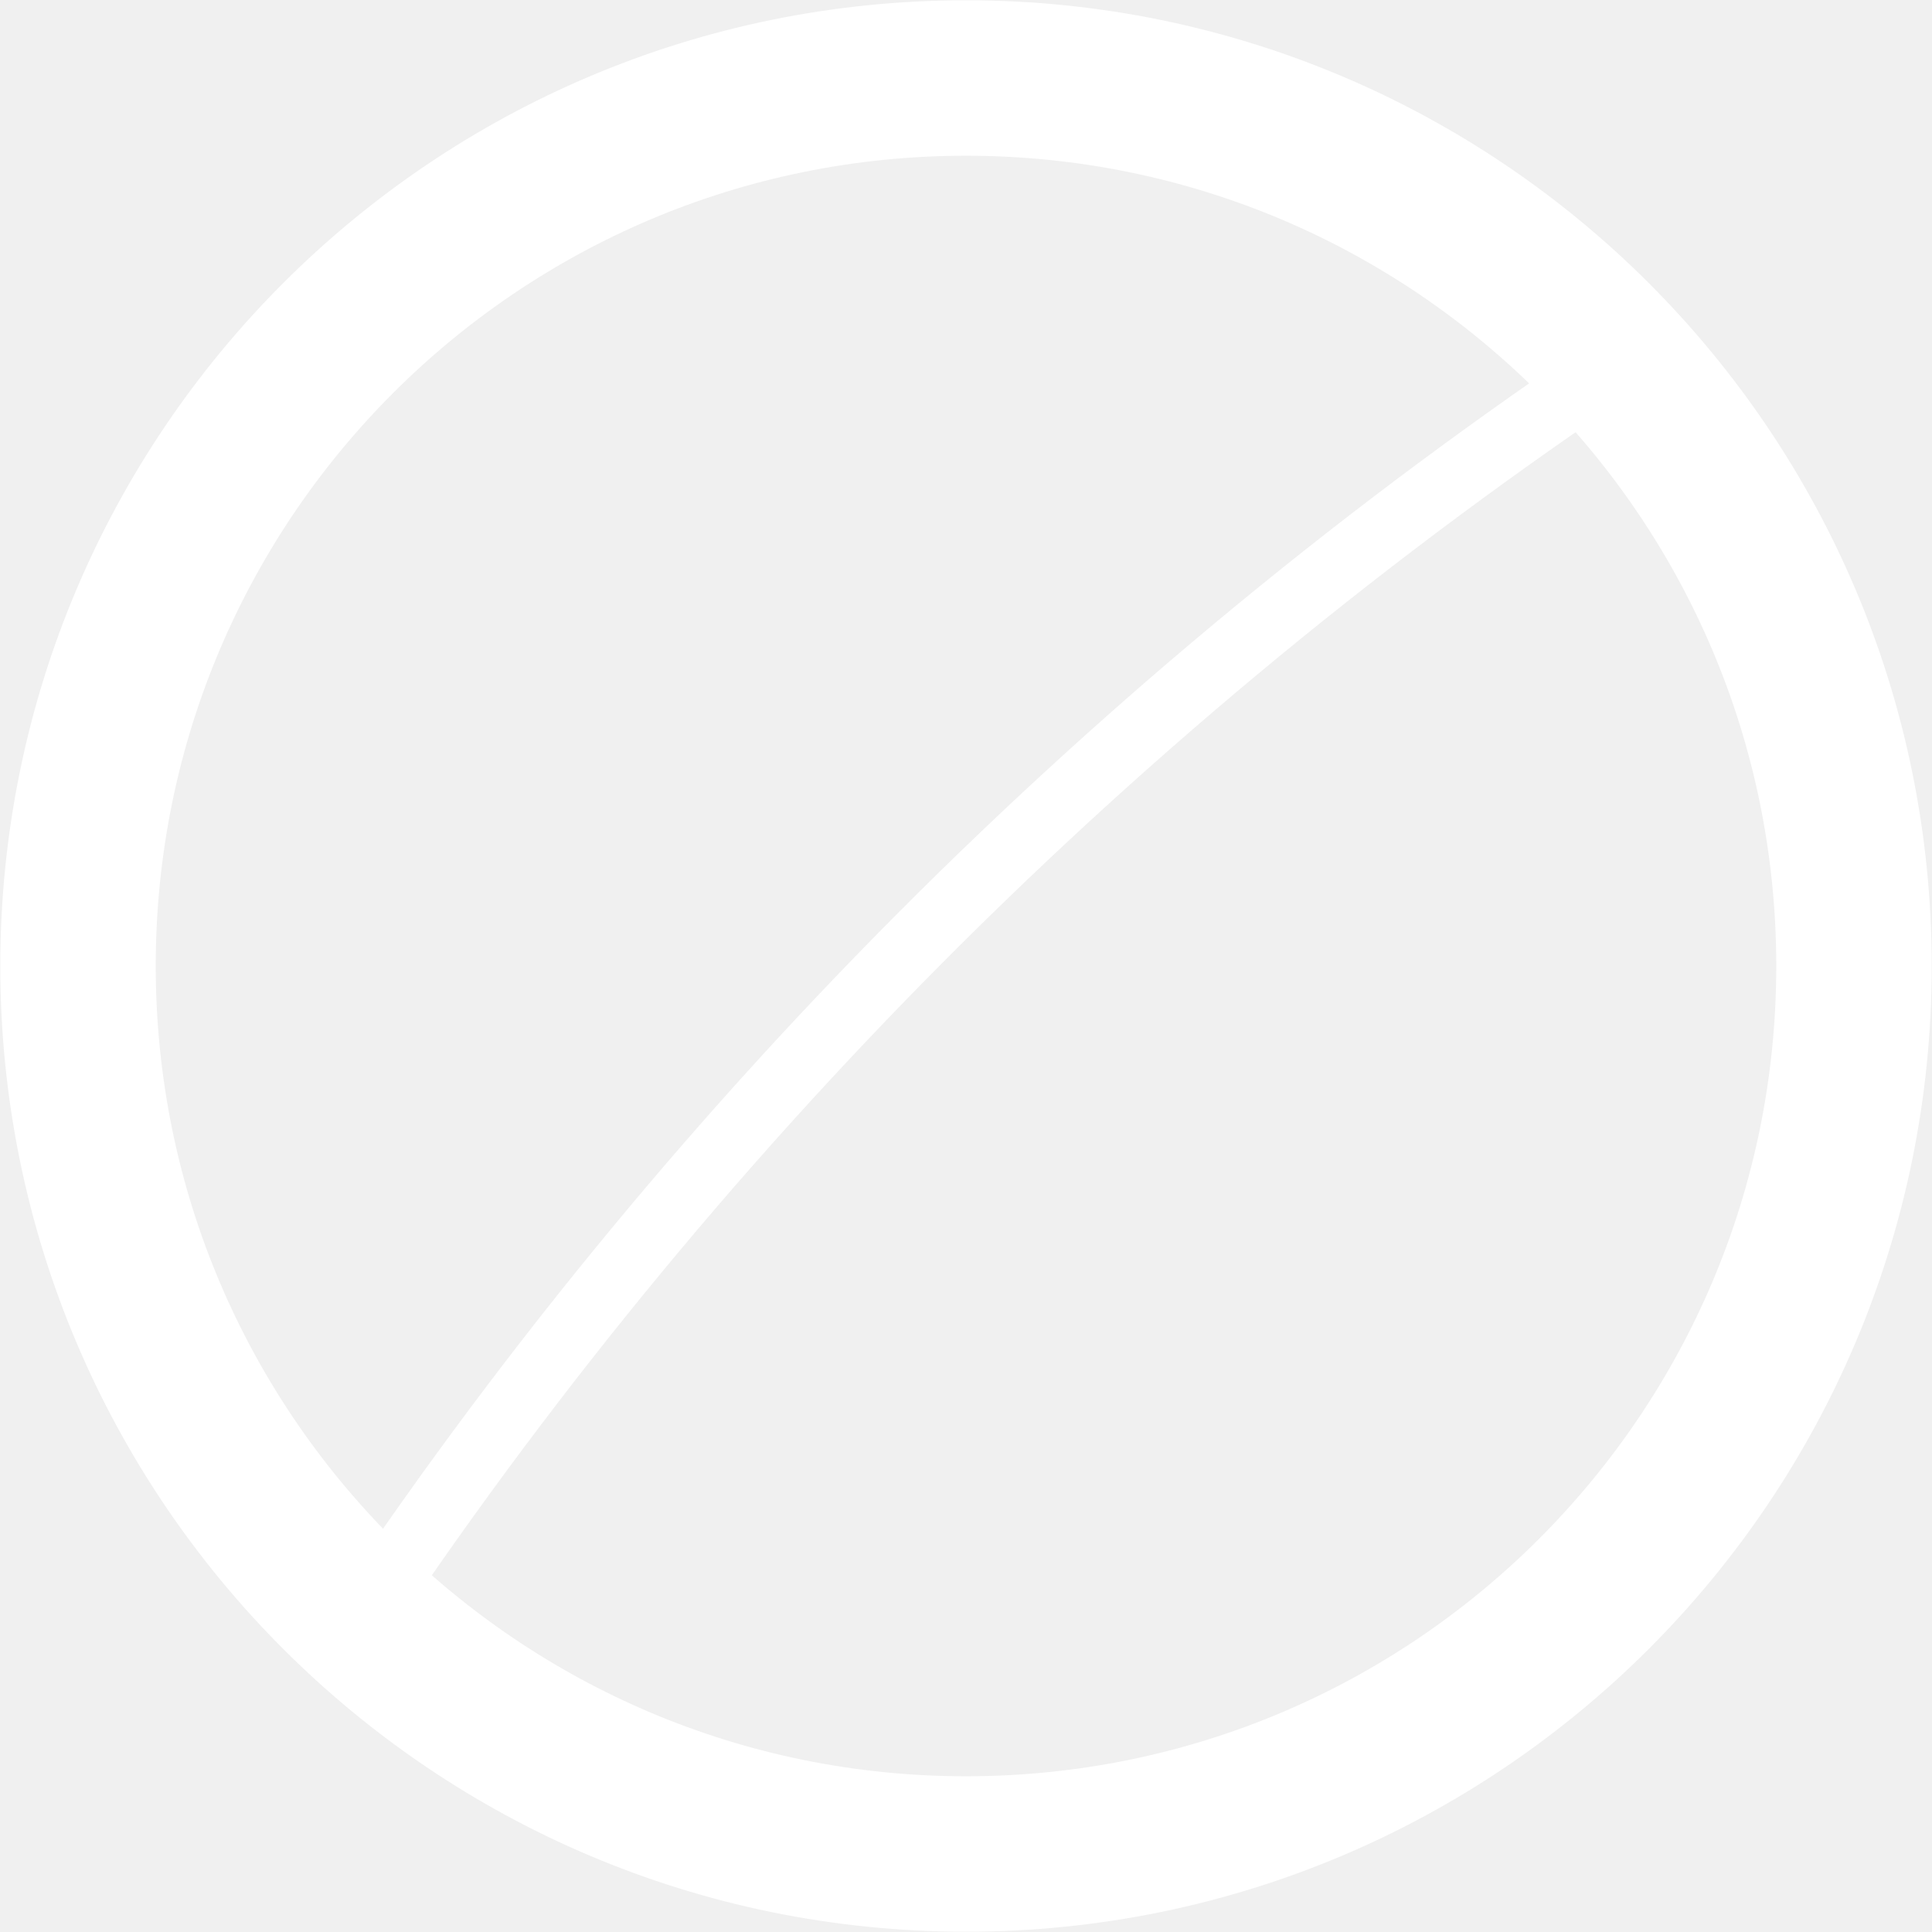
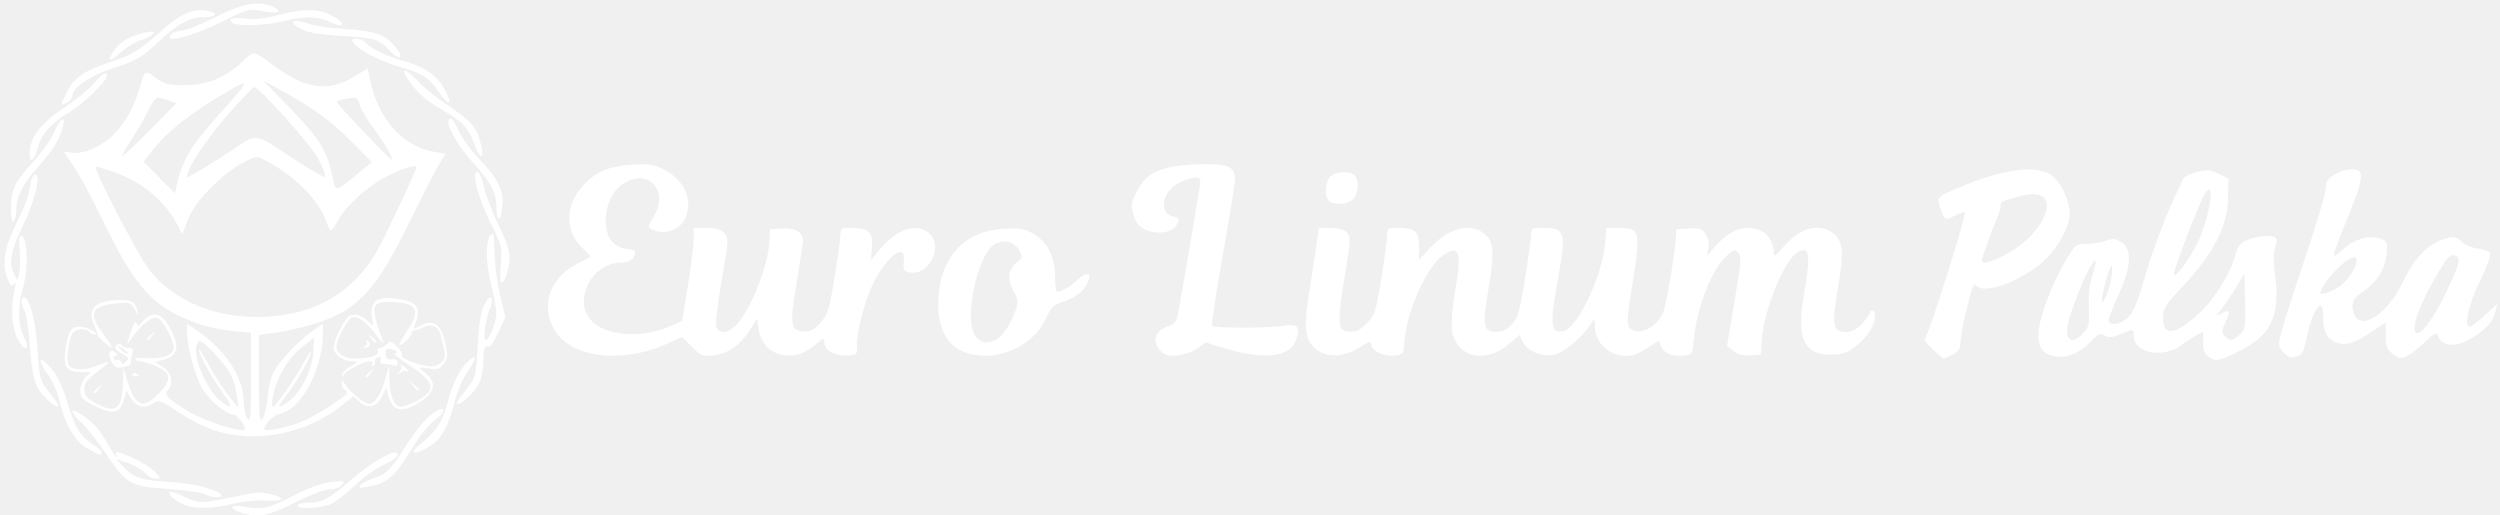
- <svg xmlns="http://www.w3.org/2000/svg" width="87" height="87" viewBox="0 0 87 87" fill="none">
-   <circle cx="43.5" cy="43.5" r="39.987" transform="rotate(90 43.5 43.5)" stroke="white" stroke-width="7" />
-   <path d="M74.839 15.002L72.054 16.888C49.388 32.238 29.995 51.936 15.002 74.839V74.839" stroke="white" stroke-width="3" />
+ <svg xmlns="http://www.w3.org/2000/svg" version="1.1" id="svg54" width="311" height="64" viewBox="0 0 311 64">
+   <defs id="defs58" />
+   <path style="fill:#ffffff;fill-opacity:1;stroke-width:0.332" d="m 29.979,63.772 c -1.593,-0.511 -1.356,-1.047 0.332,-0.749 2.31,0.408 3.148,0.226 6.164,-1.344 1.92,-0.999 3.483,-1.566 4.701,-1.706 1.675,-0.192 1.787,-0.164 1.369,0.343 -0.251,0.305 -0.93,0.552 -1.515,0.552 -0.61,0 -2.458,0.703 -4.355,1.656 -3.418,1.717 -4.565,1.931 -6.696,1.248 z m -7.216,-1.041 c -1.183,-0.516 -2.159,-1.531 -1.472,-1.531 0.238,0 1.083,0.314 1.876,0.698 1.57,0.76 1.918,0.749 6.397,-0.196 2.361,-0.498 3.055,-0.53 4.263,-0.195 1.9,0.527 1.477,0.866 -0.93,0.747 -1.062,-0.053 -2.828,0.137 -3.924,0.421 -2.403,0.623 -4.859,0.645 -6.21,0.057 z m 14.265,0.128 c 0.113,-0.182 0.709,-0.332 1.325,-0.332 1.729,0 2.592,-0.46 5.311,-2.832 2.314,-2.018 5.286,-3.768 5.699,-3.355 0.336,0.336 -0.276,0.87 -1.743,1.519 -0.819,0.362 -2.343,1.467 -3.387,2.455 -1.044,0.988 -2.376,2.04 -2.96,2.337 -1.163,0.592 -4.587,0.759 -4.246,0.208 z M 25.417,61.456 c -0.365,-0.213 -2.339,-0.491 -4.386,-0.617 -4.707,-0.291 -5.338,-0.636 -7.723,-4.219 -1.004,-1.508 -2.384,-3.268 -3.069,-3.912 -1.453,-1.367 -1.648,-2.125 -0.332,-1.288 1.558,0.99 2.406,1.906 3.444,3.719 0.55,0.962 1.073,1.749 1.162,1.749 0.089,0 0.059,-0.165 -0.066,-0.367 -0.577,-0.934 3.735,1.024 4.835,2.195 0.754,0.802 0.757,0.826 0.096,0.826 -0.374,0 -0.875,-0.234 -1.112,-0.52 -0.482,-0.581 -1.718,-1.262 -2.968,-1.634 l -0.829,-0.247 0.967,1.027 c 1.218,1.293 2.254,1.604 6.067,1.82 2.756,0.156 6.07,1.08 6.07,1.692 0,0.328 -1.473,0.176 -2.156,-0.223 z M 44.847,60.344 c 0.199,-0.24 0.91,-0.613 1.58,-0.828 1.672,-0.536 2.122,-0.993 4.203,-4.262 1.096,-1.721 2.339,-3.215 3.145,-3.779 1.68,-1.177 1.877,-0.389 0.219,0.876 -0.613,0.468 -1.606,1.642 -2.207,2.61 -2.836,4.568 -3.407,5.096 -6.054,5.588 -1.012,0.188 -1.18,0.149 -0.886,-0.205 z M 10.758,55.717 C 9.222,54.796 8.064,52.745 7.347,49.678 7.124,48.723 6.508,47.344 5.978,46.612 4.782,44.96 4.725,44.226 5.876,45.301 c 1.086,1.013 1.883,2.577 2.609,5.117 0.734,2.569 1.593,3.942 3.015,4.821 0.629,0.389 1.144,0.844 1.144,1.012 0,0.474 -0.387,0.365 -1.886,-0.534 z m 40.701,0.529 c 0,-0.18 0.247,-0.52 0.548,-0.755 2.134,-1.666 2.997,-2.894 3.584,-5.102 0.745,-2.802 1.504,-4.361 2.637,-5.419 1.147,-1.071 1.096,-0.343 -0.091,1.296 -0.524,0.723 -1.202,2.308 -1.507,3.521 -0.627,2.498 -1.494,4.36 -2.399,5.154 -0.92,0.808 -2.772,1.68 -2.772,1.306 z M 26.674,53.543 C 25.541,53.184 23.529,52.162 22.204,51.273 20.019,49.806 19.733,49.699 19.132,50.12 18.032,50.89 17.012,50.689 16.33,49.568 l -0.618,-1.016 -0.234,0.931 c -0.504,2.009 -1.32,2.206 -3.841,0.929 -1.421,-0.72 -1.648,-0.971 -1.648,-1.825 0,-0.547 0.297,-1.286 0.664,-1.653 l 0.664,-0.664 h -1.286 c -1.764,0 -2.171,-0.585 -1.889,-2.714 0.306,-2.309 0.685,-2.926 1.796,-2.926 0.873,0 2.645,0.962 1.813,0.985 -0.217,0.006 -0.487,-0.139 -0.6,-0.321 -0.289,-0.468 -1.678,-0.413 -2.078,0.083 -0.467,0.579 -0.839,3.068 -0.58,3.884 0.266,0.839 1.939,0.918 3.715,0.176 0.661,-0.276 1.246,-0.457 1.301,-0.403 0.055,0.055 -0.603,0.619 -1.461,1.254 -1.234,0.914 -1.56,1.356 -1.56,2.116 0,0.79 0.257,1.104 1.443,1.764 2.495,1.388 3.329,0.714 3.386,-2.737 l 0.028,-1.659 0.505,1.659 c 0.948,3.114 1.949,3.519 3.86,1.562 1.667,-1.707 1.621,-2.577 -0.181,-3.395 -0.775,-0.352 -1.662,-0.643 -1.971,-0.647 -0.309,-0.004 -0.63,-0.119 -0.715,-0.256 -0.085,-0.137 0.541,-0.2 1.39,-0.141 1.979,0.138 3.369,-0.379 3.369,-1.252 0,-1.095 -1.388,-3.605 -2.096,-3.79 -0.677,-0.177 -2.131,1.053 -3.281,2.778 -0.512,0.768 -0.512,0.702 0.006,-0.889 0.34,-1.044 0.631,-1.52 0.741,-1.212 0.159,0.445 0.237,0.44 0.636,-0.041 1.316,-1.585 2.511,-1.316 3.623,0.817 1.186,2.275 0.891,3.338 -1.062,3.828 l -0.931,0.234 1.016,0.618 c 1.08,0.657 1.398,2.103 0.631,2.869 -0.552,0.552 0.076,1.195 2.679,2.74 1.95,1.157 6.487,2.602 6.894,2.196 0.248,-0.248 -0.935,-1.87 -1.364,-1.87 -0.941,0 -3.197,-1.884 -3.981,-3.325 -0.91,-1.672 -1.84,-5.14 -1.848,-6.892 l -0.005,-1.094 1.418,0.975 c 3.367,2.317 5.595,5.732 5.628,8.628 0.01,0.848 0.22,1.836 0.467,2.196 0.386,0.562 0.45,-0.143 0.45,-5.012 V 41.39 L 28.963,41.18 C 27.72,41.065 25.878,40.686 24.87,40.34 19.155,38.373 16.925,35.988 12.774,27.396 11.405,24.564 9.771,21.53 9.143,20.656 8.514,19.781 8,19.012 8,18.947 c 0,-0.066 0.348,-0.053 0.773,0.029 1.405,0.269 3.553,-0.57 5.092,-1.989 1.658,-1.528 2.756,-3.462 3.585,-6.314 0.581,-2 0.563,-1.994 2.272,-0.749 0.745,0.542 1.434,0.684 3.318,0.679 2.747,-0.006 5.152,-1.016 7.241,-3.041 1.343,-1.302 1.143,-1.34 4.009,0.762 3.798,2.786 6.651,3.135 9.8,1.198 l 1.665,-1.025 0.224,1.194 c 0.93,4.958 4.066,8.536 8.065,9.202 l 1.423,0.237 -0.696,1.047 c -0.383,0.576 -2.092,3.898 -3.799,7.383 -3.444,7.034 -5.325,9.519 -8.637,11.414 -1.738,0.995 -5.429,2.068 -8.541,2.483 l -1.576,0.21 v 5.527 c 0,4.753 0.063,5.436 0.45,4.873 0.247,-0.36 0.53,-1.563 0.627,-2.674 0.098,-1.111 0.403,-2.454 0.678,-2.986 0.747,-1.441 2.936,-3.808 4.672,-5.051 l 1.535,-1.099 v 1.165 c 0,4.436 -2.691,9.516 -5.32,10.042 -0.824,0.165 -1.979,1.307 -1.979,1.956 0,0.326 2.656,-0.198 4.473,-0.883 1.672,-0.63 5.811,-3.247 5.811,-3.674 0,-0.128 -0.149,-0.324 -0.332,-0.437 -0.182,-0.113 -0.327,-0.457 -0.322,-0.766 0.009,-0.493 0.054,-0.486 0.37,0.058 0.578,0.995 2.39,2.512 3.013,2.523 0.738,0.013 1.533,-1.215 2.083,-3.215 l 0.436,-1.585 0.03,1.726 c 0.036,2.099 0.585,3.416 1.423,3.416 0.916,0 3.178,-1.234 3.556,-1.94 0.468,-0.874 -0.282,-1.797 -2.734,-3.368 -1.127,-0.722 -1.838,-1.316 -1.58,-1.32 0.631,-0.009 0.167,-0.442 -0.599,-0.559 -0.446,-0.068 -0.597,0.104 -0.565,0.644 0.033,0.555 0.228,0.718 0.784,0.658 0.489,-0.052 0.739,0.1 0.739,0.45 0,0.346 -0.181,0.46 -0.525,0.328 -0.289,-0.111 -0.806,-0.201 -1.151,-0.201 -0.422,0 -0.563,-0.163 -0.434,-0.501 0.137,-0.358 0.04,-0.443 -0.34,-0.297 -0.293,0.112 -0.456,0.328 -0.363,0.478 0.093,0.151 -0.005,0.382 -0.219,0.514 -0.243,0.15 -0.3,0.096 -0.152,-0.143 0.141,-0.229 0.023,-0.383 -0.294,-0.383 -0.751,0 -3.064,1.227 -3.267,1.733 -0.136,0.337 -0.176,0.338 -0.196,0.004 -0.014,-0.231 0.459,-0.715 1.052,-1.077 1.05,-0.64 1.056,-0.657 0.24,-0.659 -1.087,-0.002 -2.313,-0.869 -2.313,-1.637 0,-1.012 1.314,-3.643 2.004,-4.012 0.717,-0.384 1.819,0.036 2.557,0.974 0.343,0.436 0.381,0.298 0.219,-0.805 -0.29,-1.975 0.531,-2.614 2.97,-2.309 2.662,0.333 3.234,1.123 2.357,3.259 -0.241,0.588 -0.207,0.591 0.817,0.061 1.532,-0.792 2.418,-0.143 2.949,2.159 0.347,1.503 0.328,1.856 -0.134,2.562 -0.469,0.715 -0.71,0.796 -1.911,0.635 -1.336,-0.179 -1.354,-0.169 -0.669,0.375 1.764,1.4 1.602,2.522 -0.559,3.887 -2.124,1.341 -3.314,1.05 -3.811,-0.932 l -0.231,-0.919 -0.543,1.086 c -0.664,1.329 -1.806,1.584 -2.821,0.63 l -0.721,-0.677 -1.486,1.18 c -4.442,3.528 -10.613,4.729 -15.822,3.078 z m 1.142,-4.535 c -1.463,-2.02 -2.769,-4.334 -3.043,-5.391 -0.119,-0.456 0.389,0.29 1.128,1.659 0.739,1.368 1.886,3.16 2.549,3.981 l 1.206,1.493 -0.206,-1.582 c -0.272,-2.085 -0.907,-3.247 -2.912,-5.324 -1.499,-1.553 -1.694,-1.661 -2.003,-1.111 -0.728,1.293 1.072,5.711 2.918,7.163 1.436,1.129 1.576,0.787 0.364,-0.888 z m 7.582,-0.122 c 0.686,-0.934 1.751,-2.613 2.369,-3.732 0.617,-1.119 1.022,-1.661 0.9,-1.205 -0.273,1.017 -2.232,4.313 -3.357,5.651 -1.072,1.274 -0.453,1.269 1.002,-0.009 1.39,-1.221 2.588,-3.905 2.682,-6.014 l 0.071,-1.579 -1.261,0.999 c -1.475,1.168 -2.361,2.344 -3.262,4.329 -0.577,1.272 -0.899,3.259 -0.528,3.259 0.076,0 0.699,-0.764 1.384,-1.698 z m 19.545,-3.824 c 0.36,-0.36 0.475,-0.825 0.339,-1.366 -0.113,-0.451 -0.293,-1.256 -0.4,-1.789 -0.267,-1.334 -1.167,-1.763 -2.383,-1.134 -0.526,0.272 -1.05,0.426 -1.164,0.342 -0.114,-0.084 -0.132,-0.052 -0.039,0.072 0.197,0.261 -1.141,1.766 -1.57,1.766 -0.159,0 0.145,-0.634 0.676,-1.41 1.972,-2.879 1.648,-3.806 -1.387,-3.963 -2.925,-0.152 -3.054,0.345 -1.307,5.041 0.102,0.274 -0.279,-0.131 -0.846,-0.9 -1.204,-1.633 -2.41,-2.509 -3.094,-2.246 -0.518,0.199 -1.931,2.855 -1.931,3.63 0,0.803 0.999,1.508 2.139,1.508 1.905,0 3.222,-0.38 3.032,-0.874 -0.096,-0.249 0.027,-0.453 0.273,-0.453 0.246,0 0.633,-0.225 0.862,-0.5 0.363,-0.438 0.517,-0.398 1.231,0.316 0.449,0.449 0.723,0.966 0.609,1.15 -0.214,0.346 2.404,1.292 3.69,1.333 0.398,0.013 0.968,-0.222 1.268,-0.522 z m -9.536,-1.997 c 0.229,-0.092 0.318,-0.328 0.198,-0.523 -0.131,-0.211 -0.062,-0.258 0.169,-0.115 0.457,0.282 0.182,0.869 -0.388,0.832 -0.283,-0.019 -0.277,-0.074 0.022,-0.194 z m 0.702,-1.024 c -0.413,-0.526 -0.401,-0.538 0.125,-0.125 0.319,0.25 0.581,0.512 0.581,0.581 0,0.273 -0.272,0.097 -0.706,-0.455 z m -9.413,-3.134 c 4.129,-0.898 7.674,-3.482 9.976,-7.272 0.907,-1.493 5.118,-10.393 5.118,-10.816 0,-0.39 -1.623,0.101 -3.591,1.085 -2.475,1.238 -5.176,3.687 -6.234,5.651 -0.336,0.624 -0.696,1.134 -0.8,1.134 -0.104,0 -0.388,-0.56 -0.63,-1.244 -0.943,-2.666 -3.978,-5.674 -7.584,-7.517 -1.063,-0.543 -1.131,-0.535 -2.814,0.37 -2.666,1.433 -5.983,4.878 -6.786,7.048 l -0.67,1.808 -0.586,-1.145 c -1.532,-2.992 -4.454,-5.413 -8.012,-6.637 -1.032,-0.355 -2.003,-0.645 -2.158,-0.645 -0.493,0 5.234,11.058 6.664,12.867 3.808,4.817 10.865,6.888 18.106,5.314 z M 23.415,19.148 c 0.522,-0.959 2.207,-3.124 3.744,-4.81 3.648,-4.002 3.966,-4.58 1.852,-3.369 -5.114,2.931 -8.013,5.178 -10.132,7.854 l -1.022,1.291 1.948,1.969 1.948,1.969 0.356,-1.579 c 0.196,-0.869 0.783,-2.364 1.305,-3.323 z m 21.882,1.813 0.97,-0.794 -2.463,-2.484 c -2.582,-2.605 -4.894,-4.296 -8.766,-6.41 l -2.322,-1.268 3.52,3.619 c 3.524,3.624 4.404,5.055 5.124,8.333 0.453,2.063 0.092,2.154 3.938,-0.996 z m -5.665,-1.139 c -0.904,-1.791 -7.554,-9.192 -8.066,-8.977 -0.124,0.052 -1.31,1.289 -2.635,2.749 -2.503,2.757 -5.081,6.392 -5.499,7.754 l -0.242,0.788 1.418,-0.788 c 0.78,-0.433 2.699,-1.63 4.265,-2.659 3.3,-2.169 2.525,-2.295 7.989,1.292 1.916,1.257 3.535,2.157 3.599,2 0.063,-0.158 -0.31,-1.129 -0.829,-2.158 z m 8.65,-1.136 c -0.315,-0.609 -1.146,-1.867 -1.847,-2.795 -0.701,-0.928 -1.444,-2.174 -1.651,-2.768 -0.355,-1.019 -0.444,-1.067 -1.578,-0.855 -0.661,0.123 -1.261,0.283 -1.334,0.355 -0.148,0.146 6.706,7.375 6.875,7.25 0.059,-0.044 -0.15,-0.578 -0.465,-1.187 z m -29.566,-2.57 3.225,-3.284 -1.048,-0.365 c -1.518,-0.529 -1.519,-0.528 -2.483,1.376 -0.485,0.958 -1.45,2.6 -2.146,3.649 -0.696,1.049 -1.154,1.908 -1.019,1.908 0.136,0 1.698,-1.478 3.472,-3.284 z M 5.927,49.744 C 4.397,48.325 3.998,47.135 3.729,43.183 3.59,41.141 3.3,39.144 3.085,38.746 2.621,37.889 2.571,36.982 2.988,36.982 c 0.69,0 1.459,2.983 1.69,6.563 0.224,3.468 0.314,3.833 1.223,4.976 0.539,0.678 1.092,1.42 1.228,1.648 0.415,0.696 -0.244,0.463 -1.202,-0.425 z m 51.05,0.094 c 0.136,-0.228 0.694,-0.976 1.239,-1.663 0.935,-1.176 1.004,-1.472 1.208,-5.142 0.154,-2.78 0.393,-4.251 0.833,-5.14 0.73,-1.475 1.296,-1.012 0.666,0.544 -0.523,1.291 -0.863,3.853 -0.512,3.853 0.447,0 1.333,-2.201 1.333,-3.312 0,-0.581 -0.309,-2.265 -0.686,-3.743 -0.684,-2.681 -0.658,-5.628 0.054,-6.068 0.33,-0.204 0.323,-0.249 0.431,2.839 0.042,1.186 0.355,3.353 0.696,4.816 l 0.62,2.66 -0.869,1.899 c -0.594,1.298 -1.017,1.842 -1.335,1.72 -0.361,-0.139 -0.479,0.234 -0.526,1.662 -0.076,2.318 -0.385,3.125 -1.699,4.439 -1.043,1.043 -1.927,1.429 -1.454,0.635 z M 11.65,48.8 c 0,-0.069 0.261,-0.33 0.581,-0.581 0.526,-0.413 0.538,-0.401 0.125,0.125 -0.433,0.553 -0.706,0.728 -0.706,0.455 z m 39.613,-0.953 -0.632,-0.746 0.746,0.632 c 0.701,0.594 0.897,0.861 0.632,0.861 -0.063,0 -0.399,-0.336 -0.746,-0.746 z M 16.498,46.542 c 0.096,-0.155 0.313,-0.196 0.483,-0.091 0.434,0.268 0.385,0.373 -0.174,0.373 -0.266,0 -0.405,-0.127 -0.309,-0.282 z m 28.991,0.267 c 0,-0.069 0.261,-0.33 0.581,-0.581 0.526,-0.413 0.538,-0.401 0.125,0.125 -0.433,0.553 -0.706,0.728 -0.706,0.455 z m 4.227,-0.569 c 0.226,-0.29 0.301,-0.659 0.166,-0.818 -0.135,-0.16 0.015,-0.09 0.335,0.154 0.319,0.244 0.581,0.526 0.581,0.625 0,0.099 -0.098,0.082 -0.218,-0.038 -0.12,-0.12 -0.456,-0.033 -0.746,0.194 -0.456,0.355 -0.472,0.339 -0.116,-0.116 z M 13.829,44.89 c -0.495,-0.992 -0.108,-1.657 0.57,-0.979 0.271,0.271 0.258,0.369 -0.048,0.369 -0.23,0 -0.324,0.152 -0.209,0.337 0.115,0.185 0.335,0.259 0.489,0.164 0.154,-0.095 0.349,0.014 0.433,0.243 0.121,0.33 0.247,0.326 0.609,-0.019 0.387,-0.369 0.38,-0.481 -0.041,-0.737 -1.407,-0.853 -1.491,-0.953 -1.113,-1.331 0.268,-0.268 0.438,-0.272 0.597,-0.014 0.123,0.198 0.529,0.361 0.902,0.361 0.483,0 0.621,0.152 0.478,0.525 -0.111,0.289 -0.201,0.794 -0.201,1.123 0,0.412 -0.311,0.644 -0.999,0.745 -0.836,0.123 -1.076,-0.006 -1.466,-0.789 z m 2.106,-1.035 c -0.076,-0.052 -0.437,-0.313 -0.802,-0.581 -0.614,-0.45 -0.629,-0.443 -0.208,0.094 0.25,0.319 0.611,0.581 0.802,0.581 0.191,0 0.284,-0.042 0.208,-0.094 z M 274.802,44.427 C 274.25,44.04 274.066,43.579 274.066,42.584 v -1.327 l -1.078,0.595 c -0.593,0.327 -1.409,0.88 -1.814,1.228 -0.415,0.357 -1.428,0.698 -2.322,0.783 -1.915,0.182 -3.411,-0.752 -3.411,-2.13 0,-0.672 -0.117,-0.792 -0.581,-0.599 -2.231,0.931 -2.429,0.969 -3.035,0.59 -0.519,-0.324 -0.767,-0.226 -1.569,0.618 -1.48,1.558 -3.045,2.232 -4.595,1.979 -1.663,-0.272 -2.261,-1.263 -2.028,-3.359 0.214,-1.926 1.774,-5.905 3.348,-8.543 1.194,-2 1.286,-2.073 2.585,-2.073 0.741,0 1.831,-0.175 2.421,-0.388 0.898,-0.325 1.214,-0.296 1.931,0.174 1.363,0.893 1.205,3.19 -0.466,6.756 -0.728,1.553 -1.241,2.956 -1.142,3.118 0.367,0.595 1.701,0.268 2.528,-0.618 0.579,-0.621 1.186,-2.102 1.899,-4.634 0.943,-3.352 3.032,-8.866 4.182,-11.041 0.241,-0.456 0.512,-1.07 0.602,-1.363 0.093,-0.304 0.831,-0.702 1.716,-0.925 1.339,-0.337 1.719,-0.309 2.765,0.202 l 1.213,0.593 -0.043,2.372 c -0.067,3.675 -1.788,6.958 -5.971,11.393 -1.875,1.987 -2.113,2.391 -2.113,3.574 0,2.311 1.396,2.166 4.36,-0.454 1.89,-1.67 3.947,-4.941 4.621,-7.348 0.326,-1.165 0.624,-1.532 1.557,-1.922 1.296,-0.542 3.259,-0.64 3.544,-0.178 0.103,0.167 0.034,0.708 -0.153,1.201 -0.237,0.623 -0.227,1.756 0.033,3.706 0.616,4.632 -0.59,7.167 -4.292,9.024 -2.649,1.328 -3.118,1.428 -3.957,0.84 z m -15.653,-2.979 c 0.706,-0.751 0.781,-1.102 0.701,-3.247 -0.058,-1.568 0.099,-2.96 0.452,-4 0.298,-0.877 0.473,-1.663 0.389,-1.746 -0.49,-0.49 -3.545,6.961 -3.545,8.646 0,1.441 0.838,1.587 2.002,0.348 z m 19.499,0.166 c 0.668,-0.622 0.719,-0.948 0.643,-4.104 l -0.083,-3.428 -1.279,2.031 c -0.704,1.117 -1.525,2.313 -1.825,2.659 -0.522,0.602 -0.512,0.611 0.229,0.222 1.06,-0.556 1.177,-0.31 0.513,1.083 -0.465,0.976 -0.49,1.278 -0.139,1.7 0.572,0.689 1.072,0.647 1.941,-0.163 z m -15.976,-7.192 c 0.114,-0.873 0.103,-1.49 -0.026,-1.372 -0.278,0.256 -1.183,3.554 -1.17,4.264 0.019,1.005 0.994,-1.354 1.195,-2.892 z m 10.72,-4.241 c 1.531,-3.209 2.264,-8.191 0.898,-6.107 -0.62,0.946 -3.881,9.42 -3.86,10.03 0.025,0.712 1.997,-1.901 2.962,-3.923 z m -32.925,13.316 c -0.669,-0.613 -1.133,-1.199 -1.03,-1.302 0.497,-0.497 5.33,-15.83 4.989,-15.828 -0.211,9.95e-4 -0.816,0.228 -1.345,0.504 -1.11,0.579 -1.183,0.536 -1.713,-1.003 -0.478,-1.39 -0.488,-1.38 2.892,-2.766 4.979,-2.043 8.9,-2.551 10.789,-1.399 1.217,0.742 2.429,3.178 2.429,4.882 0,1.453 -1.27,3.917 -2.842,5.514 -2.47,2.51 -7.41,4.546 -8.611,3.549 -0.571,-0.474 -0.528,-0.568 -1.472,3.213 -0.372,1.49 -0.676,3.166 -0.676,3.724 0,0.788 -0.219,1.127 -0.979,1.521 -0.538,0.278 -1.032,0.506 -1.096,0.506 -0.065,0 -0.665,-0.502 -1.335,-1.115 z m 8.741,-11.669 c 2.215,-1.123 4.102,-2.875 4.924,-4.573 1.202,-2.483 0.136,-3.608 -2.72,-2.87 -2.416,0.624 -2.578,0.694 -2.514,1.093 0.034,0.214 -0.124,0.837 -0.352,1.385 -0.853,2.053 -2.015,5.232 -2.015,5.513 0,0.515 0.972,0.315 2.677,-0.549 z m 34.873,12.021 c -0.703,-0.749 -0.709,-0.821 -0.214,-2.74 0.28,-1.084 1.623,-5.271 2.984,-9.305 1.361,-4.033 2.475,-7.805 2.475,-8.382 0,-0.826 0.228,-1.187 1.078,-1.705 0.593,-0.362 1.546,-0.658 2.118,-0.659 1.669,-0.002 1.608,0.884 -0.399,5.817 -0.991,2.435 -1.802,4.615 -1.802,4.844 0,0.229 0.504,-0.073 1.121,-0.671 1.308,-1.267 3.376,-1.863 4.71,-1.356 0.83,0.316 0.877,0.442 0.73,1.975 -0.179,1.862 -1.305,3.586 -3.102,4.75 -1.185,0.767 -1.439,1.701 -0.793,2.909 0.937,1.75 4.126,-0.471 5.844,-4.071 1.632,-3.418 3.354,-5.102 5.823,-5.694 0.669,-0.16 1.061,-0.039 1.543,0.478 0.367,0.394 1.245,0.774 2.034,0.879 0.764,0.102 1.465,0.385 1.558,0.628 0.093,0.243 -0.462,1.729 -1.234,3.302 -1.415,2.884 -2.092,5.781 -1.351,5.781 0.21,0 1.074,-0.634 1.92,-1.41 l 1.538,-1.41 -0.243,0.995 c -0.303,1.241 -1.239,2.26 -3.053,3.323 -2.048,1.2 -3.668,0.983 -4.182,-0.559 -0.079,-0.236 -0.674,0.136 -1.45,0.906 -0.724,0.718 -1.725,1.52 -2.225,1.781 -0.824,0.43 -0.993,0.411 -1.815,-0.205 -0.77,-0.578 -0.906,-0.922 -0.906,-2.302 v -1.623 l -1.825,1.203 c -2.296,1.513 -3.376,1.782 -4.605,1.146 -1.028,-0.531 -1.355,-1.313 -1.362,-3.255 -0.009,-2.539 -1.259,-0.822 -2.058,2.827 -0.429,1.96 -0.501,2.078 -1.452,2.364 -0.472,0.142 -0.911,-0.033 -1.408,-0.563 z m 20.201,-7.459 c 1.759,-3.678 1.91,-4.299 1.119,-4.603 -0.618,-0.237 -1.067,0.301 -2.806,3.37 -1.546,2.727 -2.466,5.279 -2.175,6.037 0.381,0.993 2.131,-1.184 3.863,-4.804 z m -13.371,-0.661 c 1.517,-0.992 2.927,-3.724 1.922,-3.724 -1.014,0 -4.17,3.394 -4.17,4.485 0,0.286 1.342,-0.169 2.248,-0.761 z M 73.004,43.828 c -2.143,-0.578 -3.608,-1.738 -4.37,-3.459 -1.264,-2.856 -0.011,-5.882 3.113,-7.517 l 1.777,-0.93 -1.196,-1.202 c -2.047,-2.057 -2.007,-5.131 0.098,-7.529 1.559,-1.776 3.347,-2.552 6.238,-2.709 2.118,-0.115 2.71,-0.02 3.978,0.636 2.627,1.358 3.67,3.963 2.497,6.233 -0.613,1.185 -2.345,1.836 -3.607,1.356 -1.051,-0.4 -1.049,-0.384 -0.215,-1.752 2.04,-3.346 -0.853,-6.225 -3.98,-3.962 -2.431,1.76 -2.714,6.616 -0.445,7.649 0.445,0.203 1.1,0.368 1.456,0.368 0.356,0 0.648,0.194 0.648,0.431 0,0.703 -0.733,1.227 -1.714,1.227 -3.704,0 -6.117,4.827 -3.647,7.297 1.836,1.836 6.181,2.136 9.606,0.662 l 1.611,-0.693 0.721,-4.392 c 0.396,-2.416 0.721,-5.021 0.721,-5.789 v -1.397 h 1.607 c 1.176,0 1.766,0.175 2.197,0.651 0.566,0.625 0.553,0.857 -0.309,5.785 -0.494,2.823 -0.801,5.442 -0.681,5.818 0.33,1.04 1.62,0.866 2.65,-0.358 1.807,-2.147 3.779,-7.202 3.945,-10.112 l 0.092,-1.617 1.513,-0.099 c 1.612,-0.106 2.592,0.476 2.585,1.533 -0.002,0.306 -0.345,2.572 -0.763,5.036 -0.901,5.315 -0.811,6.094 0.719,6.243 0.879,0.085 1.29,-0.109 2.143,-1.015 0.961,-1.02 1.123,-1.52 1.809,-5.58 0.414,-2.452 0.75,-4.869 0.746,-5.371 -0.006,-0.855 0.083,-0.912 1.423,-0.912 2.102,0 2.655,0.538 2.504,2.436 l -0.124,1.56 1.092,-1.314 c 2.033,-2.448 4.35,-3.303 5.935,-2.193 2.205,1.544 0.245,5.672 -2.381,5.013 -0.576,-0.145 -0.671,-0.373 -0.557,-1.345 0.295,-2.525 -2.134,-0.685 -3.927,2.976 -1.022,2.086 -2.074,6.379 -1.91,7.796 0.086,0.742 -0.038,0.84 -1.174,0.934 -1.514,0.125 -2.877,-0.652 -2.877,-1.639 0,-0.637 -0.089,-0.612 -1.154,0.323 -2.759,2.422 -6.477,1.406 -7.009,-1.916 l -0.216,-1.348 -0.914,1.441 c -1.189,1.875 -2.692,2.918 -4.497,3.121 -1.331,0.15 -1.557,0.061 -2.678,-1.06 l -1.224,-1.224 -1.898,0.852 c -3.311,1.486 -6.943,1.873 -9.957,1.06 z m 47.335,0.11 c -2.363,-0.707 -3.663,-2.906 -3.623,-6.126 0.07,-5.629 3.085,-9.078 8.18,-9.357 2.02,-0.111 2.562,-0.017 3.668,0.633 1.751,1.029 2.683,2.879 2.683,5.323 0,1.049 0.122,1.907 0.271,1.908 0.49,0.002 1.705,-0.73 2.605,-1.569 1.132,-1.055 1.784,-0.739 1.121,0.544 -0.552,1.068 -1.505,1.756 -3.198,2.311 -0.958,0.314 -1.345,0.718 -1.977,2.068 -1.625,3.469 -5.994,5.385 -9.731,4.266 z m 3.552,-1.682 c 0.847,-0.386 2.069,-2.286 2.552,-3.968 0.223,-0.778 0.136,-1.259 -0.392,-2.153 -0.8,-1.356 -0.618,-2.671 0.489,-3.536 0.682,-0.533 0.695,-0.624 0.218,-1.493 -0.565,-1.028 -1.85,-1.362 -2.959,-0.768 -2.287,1.224 -4.037,9.921 -2.338,11.62 0.755,0.755 1.285,0.82 2.431,0.298 z m 20.499,1.4 c -1.203,-1.203 -0.682,-2.599 1.182,-3.166 0.433,-0.132 0.797,-0.581 0.907,-1.117 0.435,-2.129 2.849,-16.394 2.849,-16.834 0,-0.652 -0.877,-0.599 -2.535,0.153 -2.172,0.986 -2.77,3.745 -0.912,4.211 0.9,0.226 0.918,0.269 0.457,1.13 -0.487,0.911 -2.473,1.195 -3.831,0.548 -0.821,-0.391 -1.209,-0.869 -1.502,-1.846 -0.354,-1.182 -0.313,-1.484 0.397,-2.909 1.188,-2.385 3.028,-3.213 7.504,-3.379 3.797,-0.141 4.734,0.227 4.734,1.86 0,0.447 -0.688,4.688 -1.528,9.424 -0.84,4.736 -1.442,8.698 -1.337,8.803 0.296,0.296 7.157,0.298 8.878,0.003 1.787,-0.306 2.146,0.096 1.567,1.757 -0.756,2.168 -4.038,2.525 -9.031,0.984 l -2.192,-0.677 -0.964,0.713 c -0.53,0.392 -1.634,0.788 -2.453,0.88 -1.213,0.137 -1.618,0.038 -2.191,-0.534 z m 19.634,-0.005 c -1.599,-1.004 -1.897,-2.551 -1.265,-6.57 0.281,-1.787 0.691,-4.482 0.912,-5.987 l 0.401,-2.737 h 1.275 c 1.773,0 2.559,0.495 2.559,1.612 0,0.509 -0.306,2.623 -0.679,4.698 -0.374,2.075 -0.635,4.378 -0.581,5.117 0.092,1.253 0.173,1.351 1.188,1.449 0.87,0.084 1.309,-0.117 2.18,-0.995 1.017,-1.026 1.14,-1.402 1.819,-5.579 0.401,-2.463 0.726,-4.889 0.723,-5.391 -0.005,-0.847 0.091,-0.912 1.343,-0.912 2.155,0 2.632,0.422 2.632,2.327 v 1.64 l 1.34,-1.454 c 2.29,-2.484 4.975,-3.216 6.731,-1.834 1.241,0.976 1.35,2.293 0.568,6.877 -0.793,4.649 -0.652,5.384 1.032,5.384 0.696,0 1.294,-0.297 1.875,-0.931 0.72,-0.786 0.971,-1.653 1.612,-5.557 0.417,-2.544 0.763,-5.036 0.768,-5.538 0.008,-0.867 0.087,-0.912 1.601,-0.912 2.668,0 2.813,0.546 1.725,6.469 -1.029,5.603 -0.889,6.77 0.765,6.345 1.704,-0.438 4.74,-6.79 5.103,-10.678 l 0.199,-2.136 h 1.544 c 2.66,0 2.743,0.376 1.617,7.354 -0.608,3.772 -0.658,4.622 -0.295,5.059 1.026,1.237 3.645,-0.122 4.285,-2.222 0.403,-1.322 1.337,-6.906 1.456,-8.698 l 0.088,-1.327 1.557,-0.1 c 1.344,-0.087 1.63,0.011 2.089,0.711 0.341,0.521 0.459,1.151 0.33,1.759 l -0.202,0.947 0.996,-1.125 c 1.976,-2.231 3.852,-2.875 5.794,-1.99 0.876,0.399 1.545,1.566 1.545,2.693 0,0.595 0.19,0.485 1.194,-0.688 2.059,-2.405 4.473,-3.064 6.213,-1.695 1.241,0.976 1.35,2.293 0.568,6.877 -0.792,4.645 -0.651,5.384 1.027,5.384 0.709,0 1.307,-0.311 1.979,-1.03 0.529,-0.567 0.962,-1.164 0.962,-1.327 0,-0.163 0.149,-0.297 0.332,-0.297 0.545,0 0.374,1.419 -0.305,2.533 -0.349,0.572 -1.195,1.468 -1.881,1.991 -1.01,0.77 -1.58,0.951 -3.006,0.951 -3.38,0 -4.278,-2.076 -3.299,-7.63 0.863,-4.897 0.651,-6.065 -0.914,-5.04 -1.64,1.074 -4.132,7.269 -4.363,10.845 l -0.118,1.825 -1.294,0.099 c -0.903,0.069 -1.537,-0.097 -2.098,-0.551 l -0.803,-0.651 0.934,-5.552 c 0.842,-5.002 0.884,-5.603 0.423,-6.063 -0.461,-0.461 -0.64,-0.377 -1.804,0.848 -1.597,1.679 -3.293,6.124 -3.632,9.523 -0.227,2.274 -0.264,2.351 -1.187,2.456 -1.475,0.169 -2.519,-0.218 -2.911,-1.078 l -0.358,-0.785 -1.183,0.803 c -0.65,0.441 -1.53,0.89 -1.956,0.997 -2.321,0.582 -4.732,-1.173 -4.769,-3.471 -0.018,-1.096 -0.059,-1.152 -0.415,-0.555 -1.01,1.696 -3.424,3.762 -4.668,3.995 -1.57,0.295 -3.366,-0.467 -3.908,-1.656 l -0.373,-0.818 -1.334,1.142 c -3.014,2.58 -6.717,1.591 -7.1,-1.896 -0.086,-0.787 0.08,-2.774 0.369,-4.416 0.913,-5.179 0.609,-6.139 -1.494,-4.709 -1.993,1.355 -4.508,6.987 -4.77,10.68 -0.117,1.645 -0.128,1.66 -1.332,1.763 -1.336,0.115 -2.823,-0.645 -2.823,-1.444 0,-0.375 -0.32,-0.283 -1.321,0.379 -1.773,1.173 -3.825,1.368 -5.214,0.496 z M 2.356,42.456 C 1.478,41.044 1.262,38.433 1.82,35.987 2.008,35.161 1.986,34.966 1.744,35.312 1.466,35.709 1.328,35.618 0.993,34.814 0.203,32.923 0.479,30.96 1.955,27.978 c 0.754,-1.525 1.453,-3.184 1.552,-3.685 0.099,-0.502 0.258,-1.286 0.353,-1.742 0.095,-0.456 0.338,-0.829 0.54,-0.829 0.736,0 -0.076,3.328 -1.554,6.363 -1.521,3.125 -1.805,4.697 -1.087,6.016 L 2.154,34.826 2.383,33.996 c 0.126,-0.456 0.151,-1.688 0.056,-2.737 -0.107,-1.186 -0.045,-1.908 0.165,-1.908 0.829,0 0.985,4.019 0.251,6.439 -0.64,2.109 -0.63,4.611 0.024,5.875 0.864,1.671 0.432,2.326 -0.522,0.791 z m 10.621,0.117 c -0.456,-0.379 -0.831,-0.785 -0.833,-0.901 -0.002,-0.116 -0.21,-0.703 -0.461,-1.305 -0.853,-2.04 0.292,-3.064 3.409,-3.049 1.306,0.006 1.72,0.28 1.999,1.322 0.204,0.761 0.178,0.751 -0.32,-0.126 -0.519,-0.914 -0.622,-0.947 -2.357,-0.768 -2.967,0.306 -3.438,1.184 -1.833,3.415 1.675,2.329 1.728,2.519 0.396,1.411 z m 5.308,-0.409 c 0,-0.069 0.261,-0.33 0.581,-0.581 0.526,-0.413 0.538,-0.401 0.125,0.125 -0.433,0.553 -0.706,0.728 -0.706,0.455 z m 44.034,-7.041 c -0.116,-0.116 -0.122,-1.159 -0.014,-2.318 0.188,-2.015 0.13,-2.242 -1.329,-5.186 -1.567,-3.162 -2.387,-6.453 -1.537,-6.17 0.24,0.08 0.609,0.957 0.819,1.95 0.21,0.992 1.004,3.065 1.764,4.607 0.864,1.754 1.381,3.26 1.381,4.026 0,1.322 -0.741,3.434 -1.084,3.091 z M 1.365,25.871 c 0,-2.266 0.496,-3.281 2.863,-5.855 1.002,-1.09 2.099,-2.628 2.438,-3.419 0.756,-1.764 1.55,-2.417 1.192,-0.98 -0.427,1.714 -1.15,2.913 -3.018,5.006 -2.03,2.275 -2.811,3.815 -2.811,5.547 0,0.634 -0.149,1.244 -0.332,1.357 -0.206,0.127 -0.332,-0.5 -0.332,-1.656 z m 60.628,1.297 c -0.137,-0.137 -0.249,-0.83 -0.249,-1.538 0,-1.684 -0.695,-2.974 -2.911,-5.402 -2.241,-2.456 -3.754,-5.474 -2.744,-5.474 0.174,0 0.626,0.7 1.004,1.555 0.378,0.855 1.48,2.386 2.448,3.4 1.835,1.924 2.436,2.83 2.862,4.315 0.291,1.014 -0.035,3.519 -0.409,3.143 z M 165.317,24.973 c -0.604,-0.604 -0.48,-2.411 0.209,-3.034 0.707,-0.64 2.401,-0.726 2.976,-0.151 0.604,0.604 0.48,2.411 -0.209,3.034 -0.707,0.64 -2.401,0.726 -2.976,0.151 z M 3.688,19.157 c 0,-2.009 1.324,-3.789 4.285,-5.759 1.536,-1.022 3.23,-2.404 3.764,-3.071 0.93,-1.159 1.572,-1.538 1.572,-0.927 0,0.664 -2.833,3.425 -4.641,4.523 C 6.318,15.35 5.152,16.662 4.683,18.405 4.251,20.008 3.688,20.434 3.688,19.157 Z M 58.928,17.75 c -0.597,-1.796 -1.503,-2.713 -4.222,-4.269 -1.811,-1.037 -3.068,-2.206 -4.07,-3.785 -0.87,-1.372 -0.04,-1.102 1.392,0.453 0.692,0.751 2.471,2.167 3.954,3.146 2.741,1.809 3.441,2.705 3.93,5.026 0.359,1.704 -0.368,1.282 -0.983,-0.571 z M 7.669,12.928 c 0,-0.105 0.294,-0.768 0.654,-1.473 0.832,-1.631 1.909,-2.471 4.267,-3.329 1.034,-0.376 2.497,-0.91 3.251,-1.187 0.754,-0.277 2.503,-1.536 3.887,-2.798 2.668,-2.432 4.267,-3.157 6.137,-2.783 1.333,0.267 1.017,0.79 -0.478,0.79 -1.805,0 -3.253,0.783 -5.701,3.082 -2.033,1.909 -2.594,2.237 -5.464,3.193 -3.137,1.045 -5.226,2.469 -5.226,3.563 0,0.233 -0.299,0.583 -0.664,0.778 -0.365,0.195 -0.664,0.269 -0.664,0.164 z M 54.446,11.272 C 53.299,9.605 52.524,9.124 49.645,8.297 c -2.712,-0.78 -5.816,-2.54 -5.816,-3.299 0,-0.416 1.268,-0.169 1.679,0.326 0.609,0.733 2.459,1.618 4.783,2.287 2.917,0.84 4.421,2.023 5.382,4.235 0.614,1.414 -0.084,1.087 -1.228,-0.575 z M 13.64,7.258 c 0,-0.109 0.296,-0.613 0.657,-1.12 0.715,-1.004 2.188,-1.796 3.945,-2.123 0.947,-0.176 1.058,-0.135 0.724,0.268 -0.217,0.262 -0.833,0.572 -1.368,0.69 -0.535,0.117 -1.584,0.724 -2.331,1.348 -1.375,1.149 -1.627,1.294 -1.627,0.937 z m 34.809,-0.994 c -1.284,-1.372 -1.91,-1.562 -5.946,-1.797 -2.844,-0.166 -4.144,-0.392 -5.109,-0.889 -1.665,-0.858 -1.023,-1.329 0.887,-0.649 0.771,0.274 2.865,0.58 4.653,0.68 3.715,0.207 5.108,0.729 6.37,2.383 1.042,1.367 0.369,1.58 -0.855,0.271 z M 21.229,4.354 c 0.25,-0.301 0.87,-0.548 1.377,-0.548 0.508,0 2.384,-0.746 4.171,-1.659 3.446,-1.76 5.424,-2.106 7.26,-1.269 1.269,0.578 0.4,0.869 -1.46,0.488 -1.567,-0.321 -1.725,-0.278 -5.052,1.375 -3.603,1.79 -7.21,2.714 -6.296,1.613 z m 7.719,-1.506 c -0.756,-0.479 0.151,-0.761 1.703,-0.528 0.972,0.146 2.3,-0.014 4.229,-0.508 3.241,-0.831 5.084,-0.72 6.92,0.414 1.445,0.893 0.675,1.263 -0.917,0.44 -1.252,-0.648 -3.313,-0.655 -5.679,-0.02 -2.002,0.537 -5.546,0.652 -6.256,0.202 z" id="path66" />
</svg>
